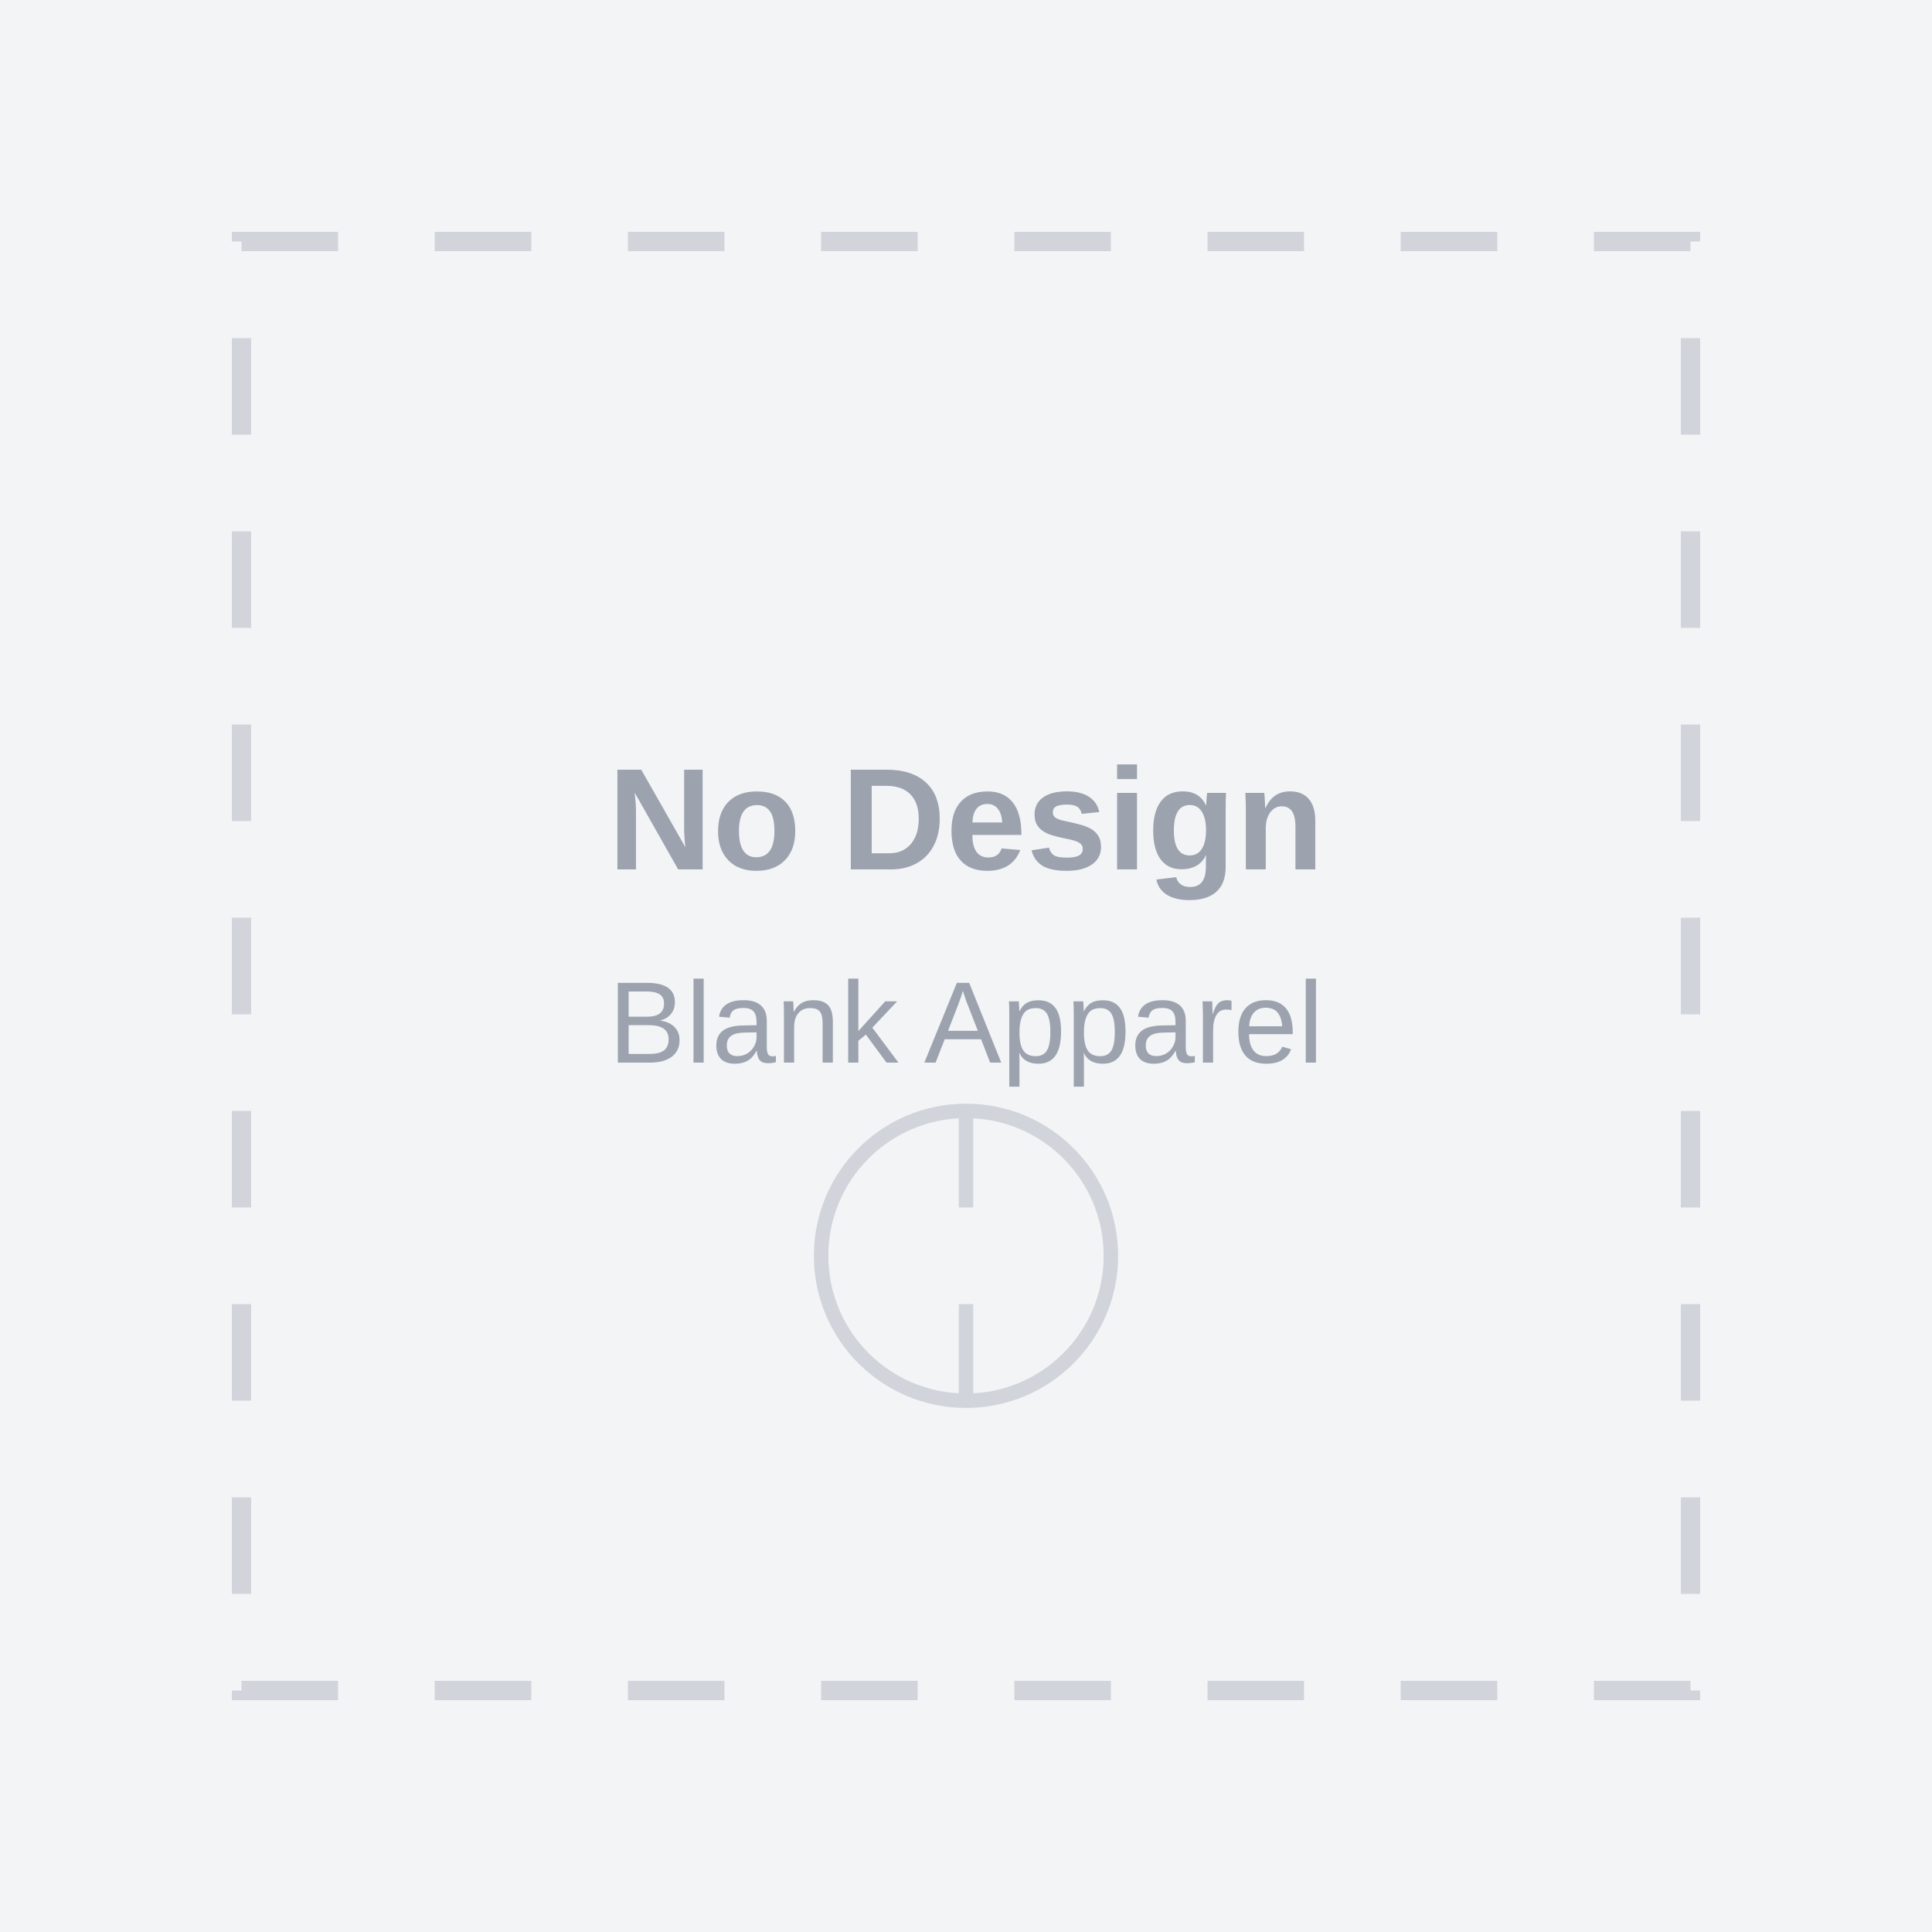
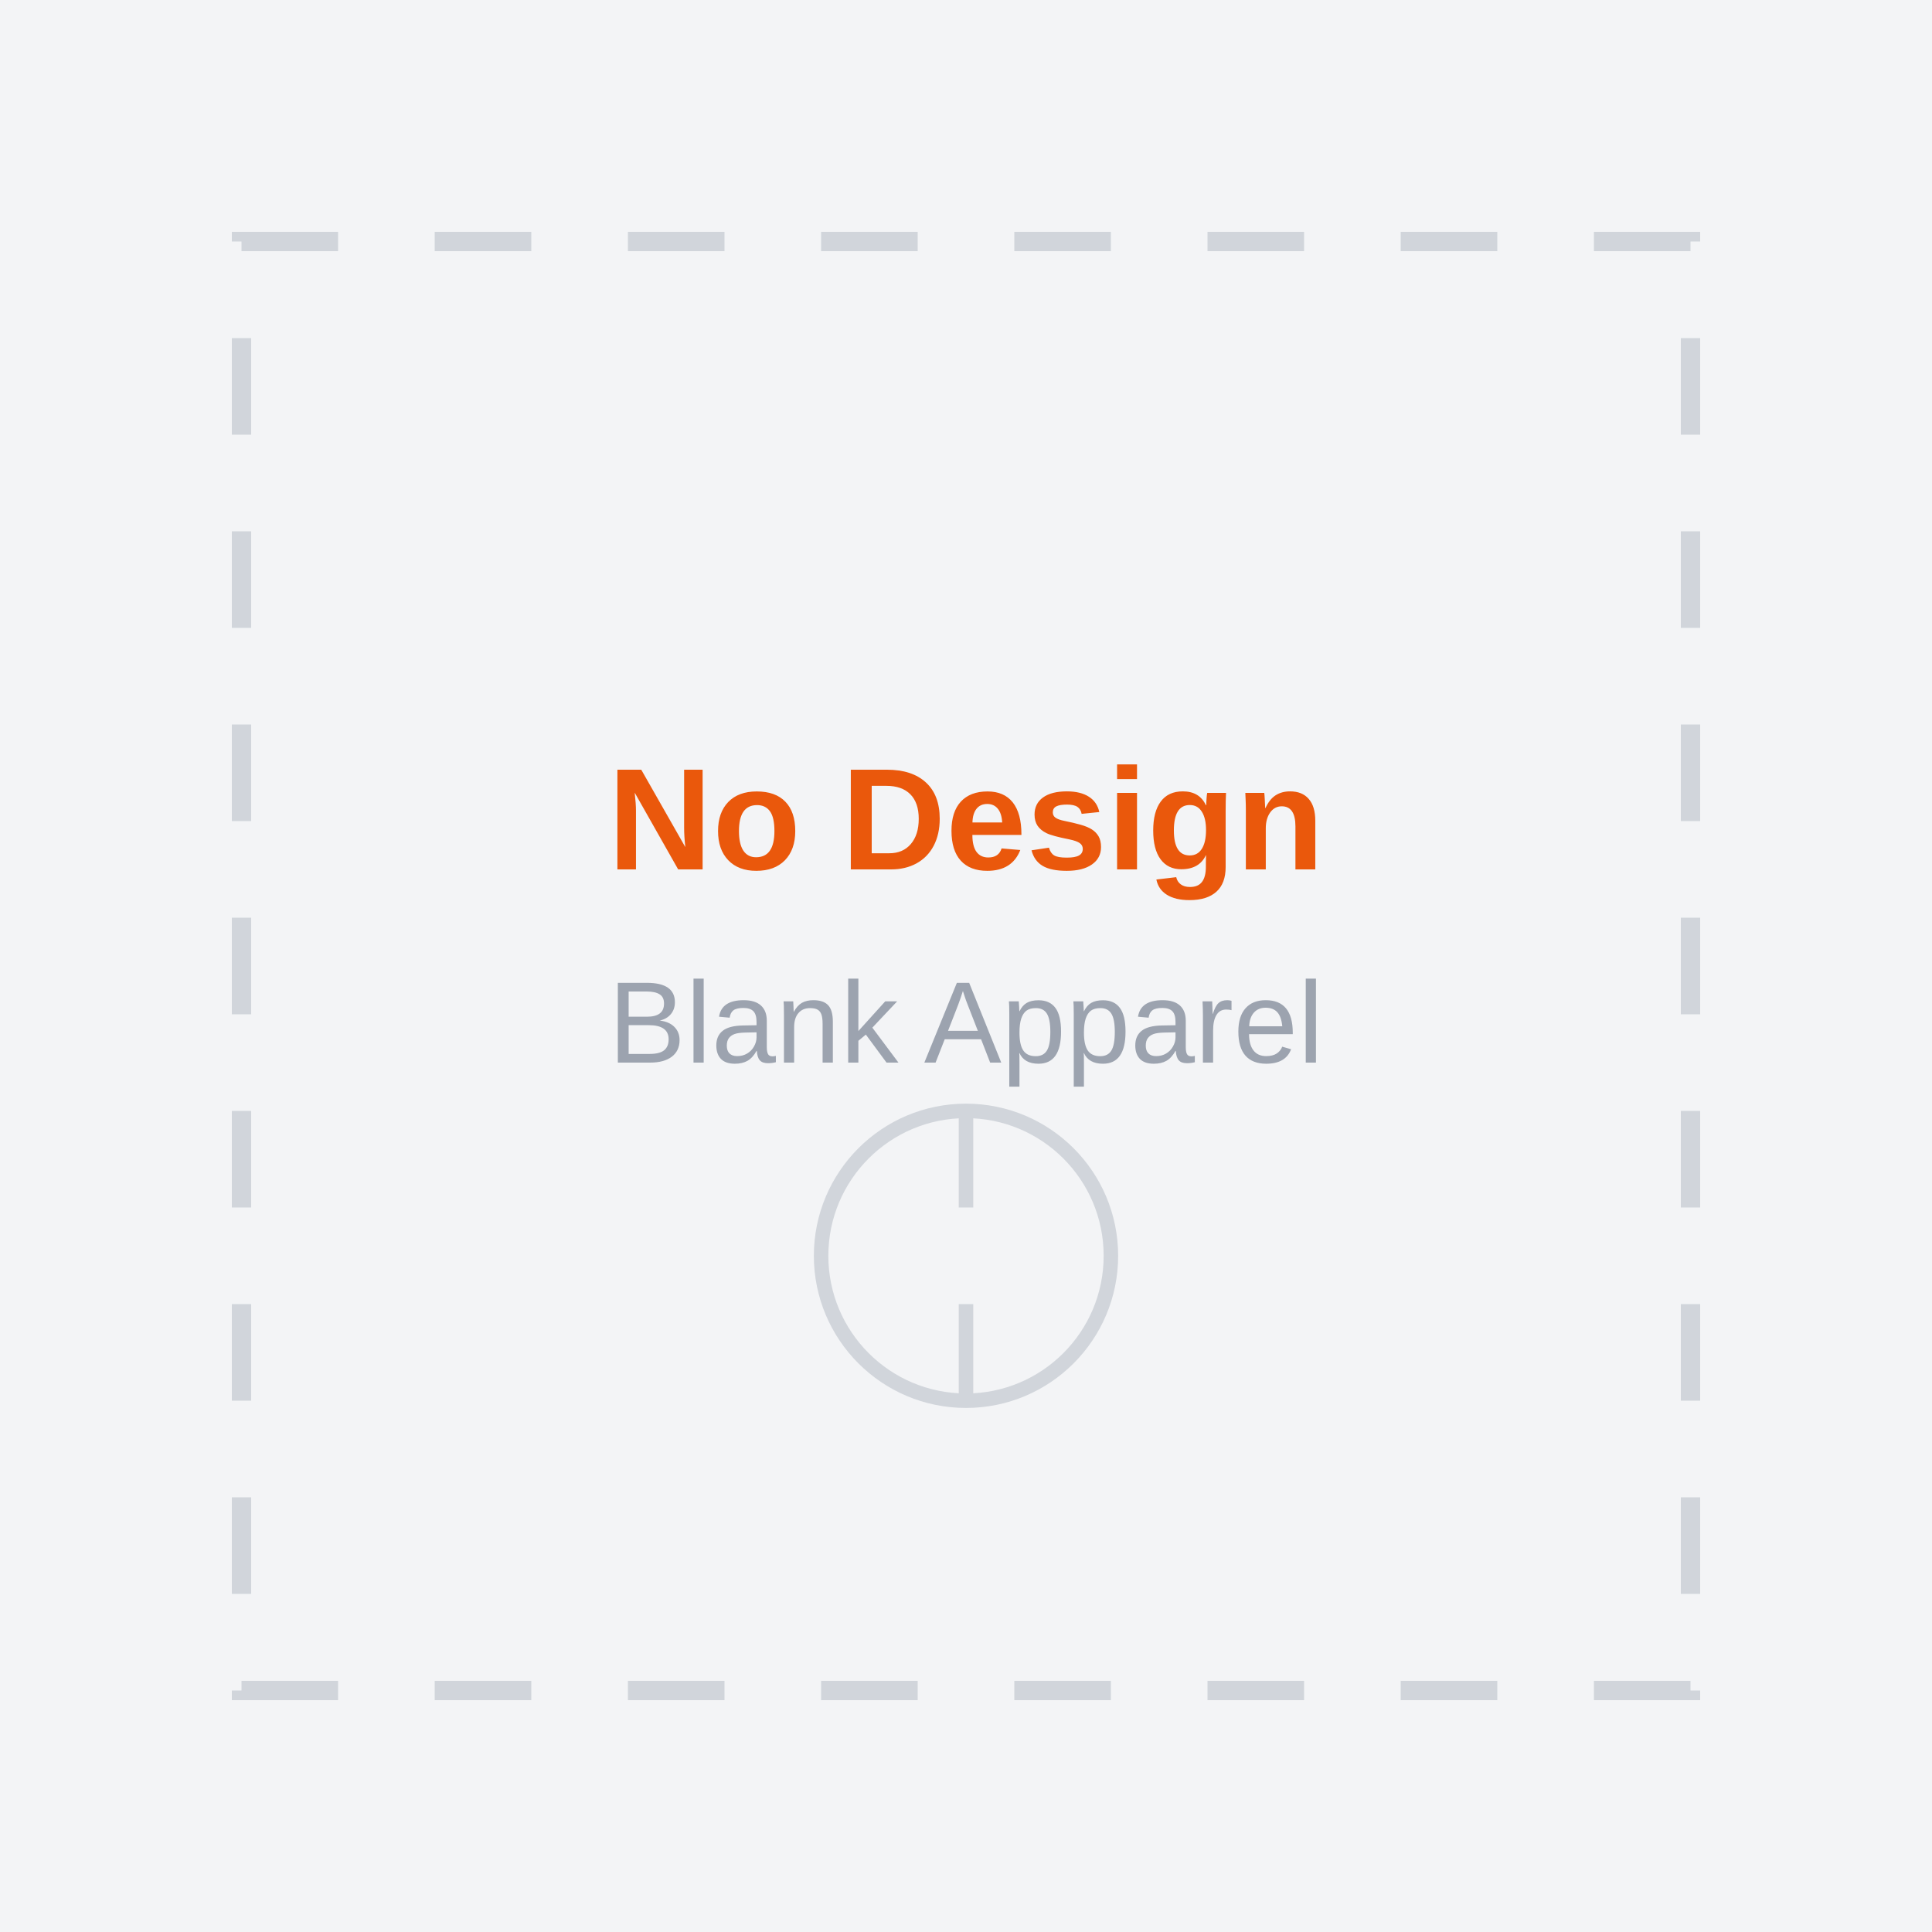
<svg xmlns="http://www.w3.org/2000/svg" width="400" height="400" viewBox="0 0 400 400" fill="none">
  <rect width="400" height="400" fill="#f3f4f6" />
  <rect x="50" y="50" width="300" height="300" stroke="#d1d5db" stroke-width="4" stroke-dasharray="20 20" fill="none" />
-   <text x="200" y="180" text-anchor="middle" font-family="Arial, sans-serif" font-size="30" font-weight="bold" fill="#9ca3af">
+   <text x="200" y="180" text-anchor="middle" font-family="Arial, sans-serif" font-size="30" font-weight="bold" fill="#EA580C">
    No Design
  </text>
  <text x="200" y="220" text-anchor="middle" font-family="Arial, sans-serif" font-size="24" fill="#9ca3af">
    Blank Apparel
  </text>
  <circle cx="200" cy="260" r="30" stroke="#d1d5db" stroke-width="3" fill="none" />
  <line x1="200" y1="230" x2="200" y2="250" stroke="#d1d5db" stroke-width="3" />
  <line x1="200" y1="270" x2="200" y2="290" stroke="#d1d5db" stroke-width="3" />
</svg>
